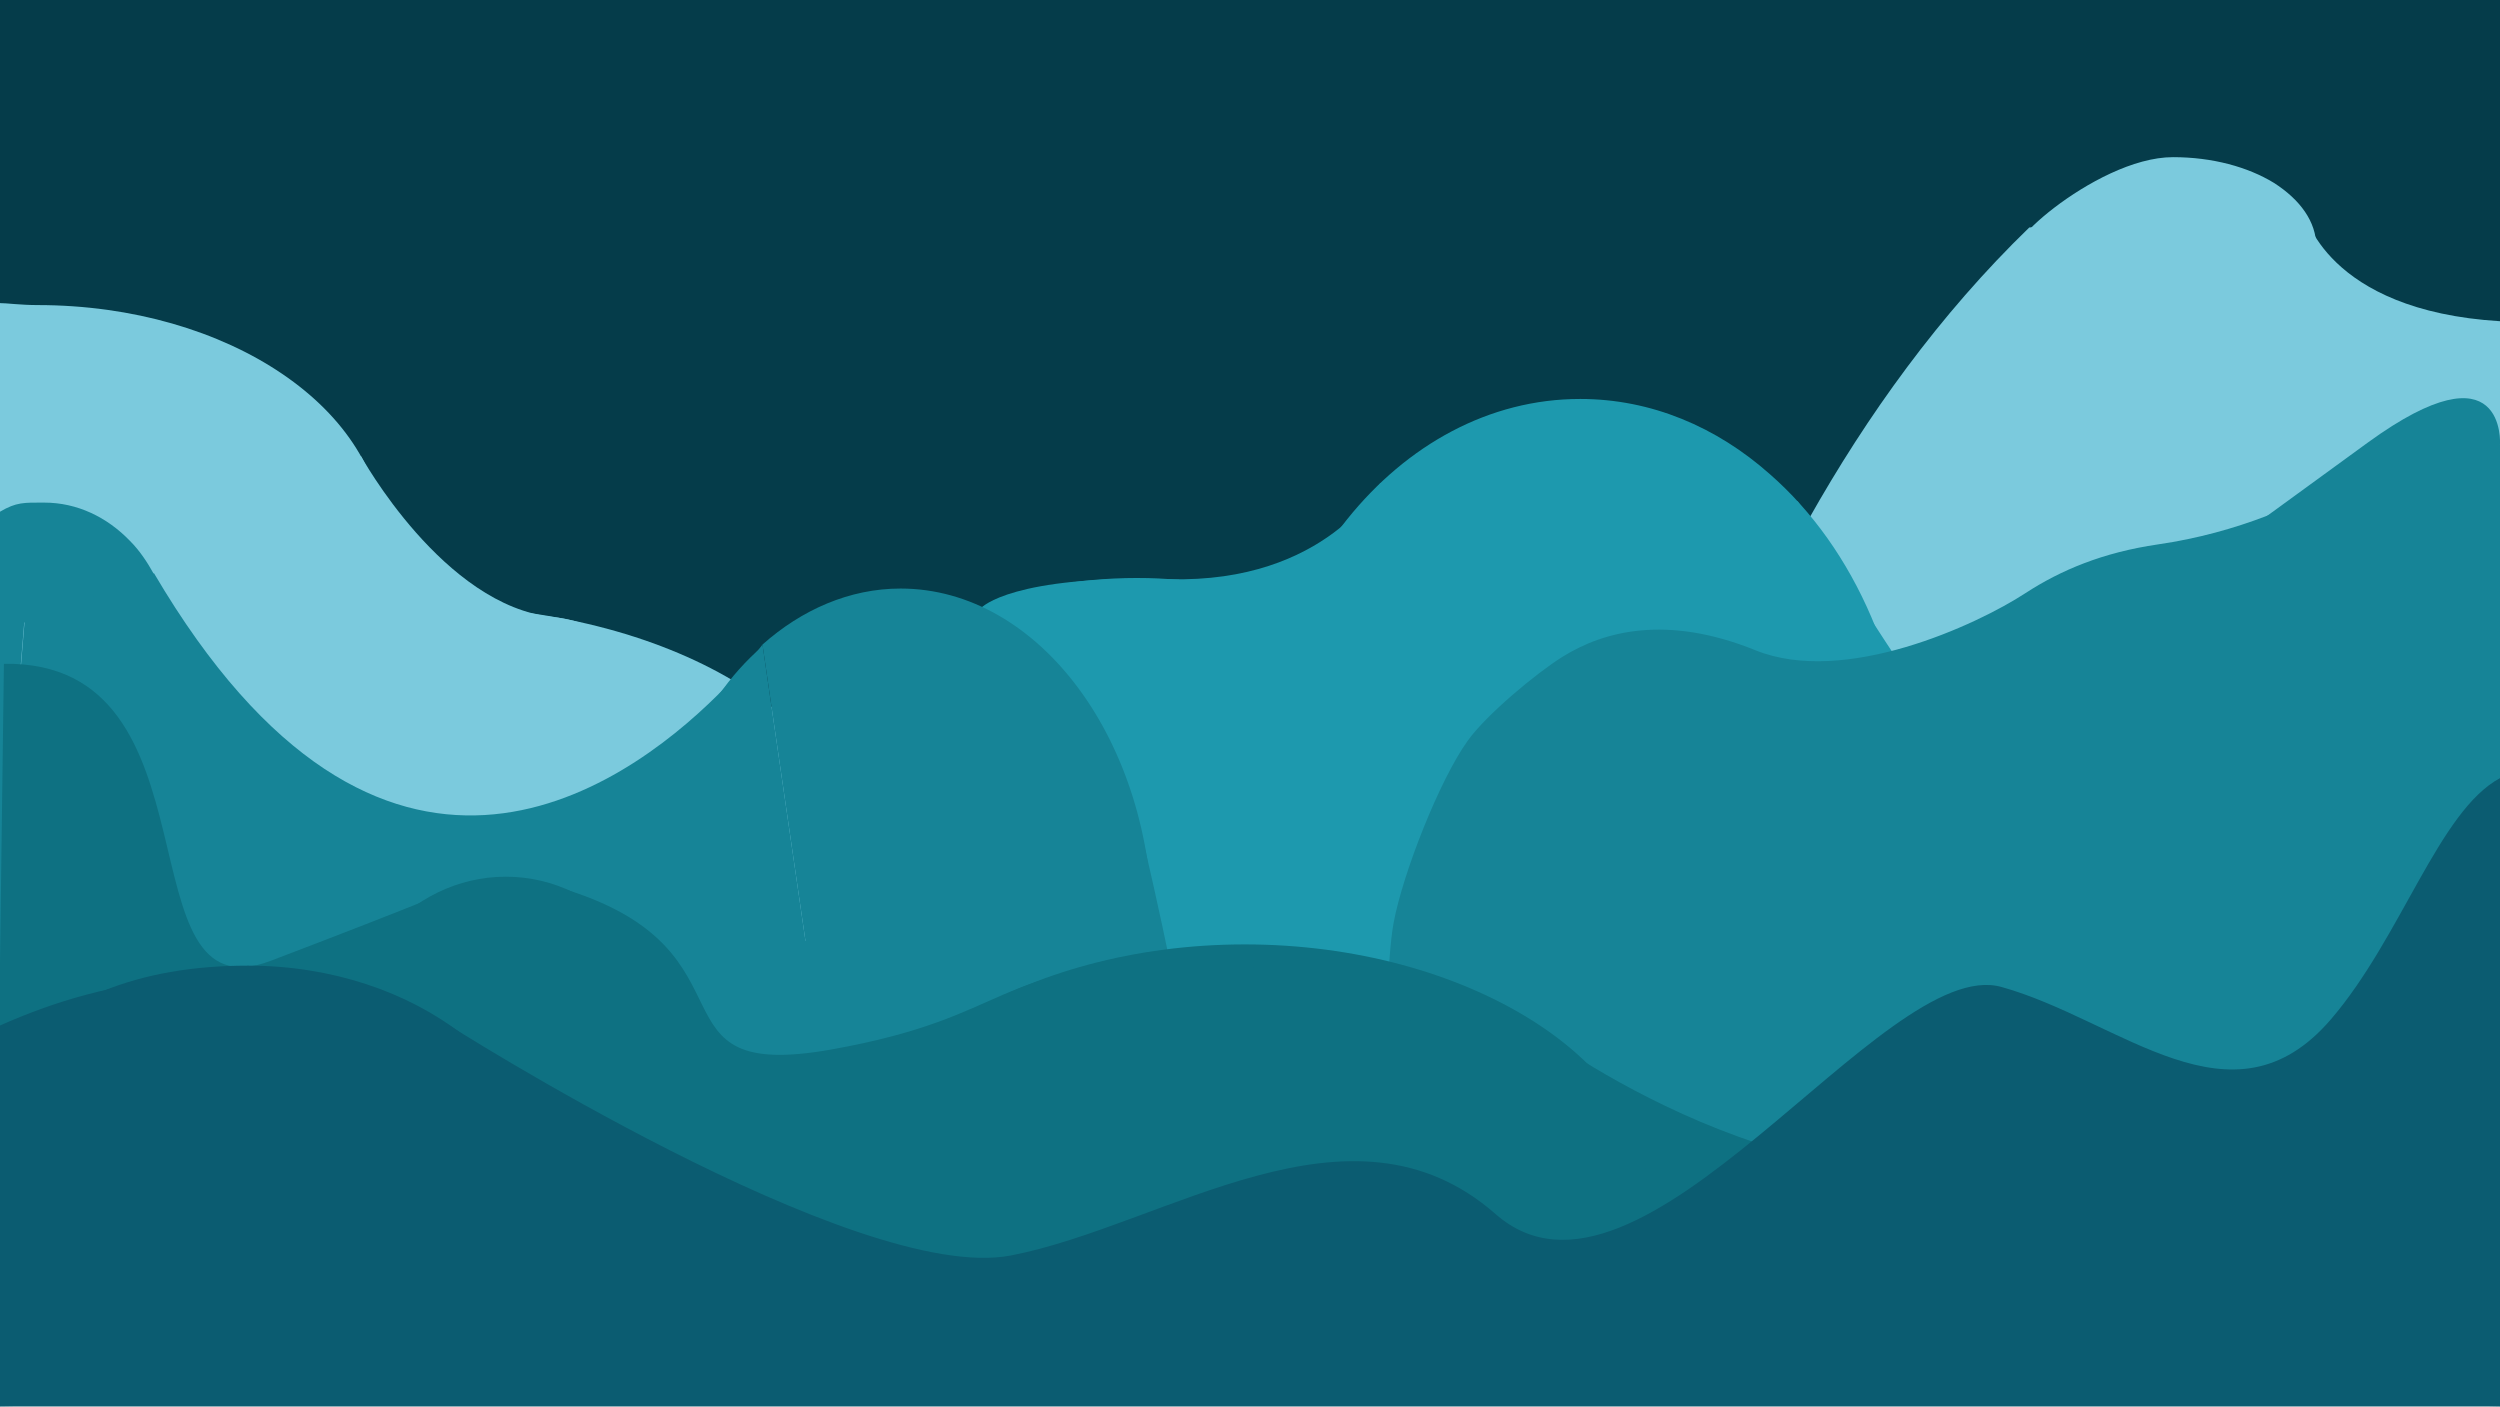
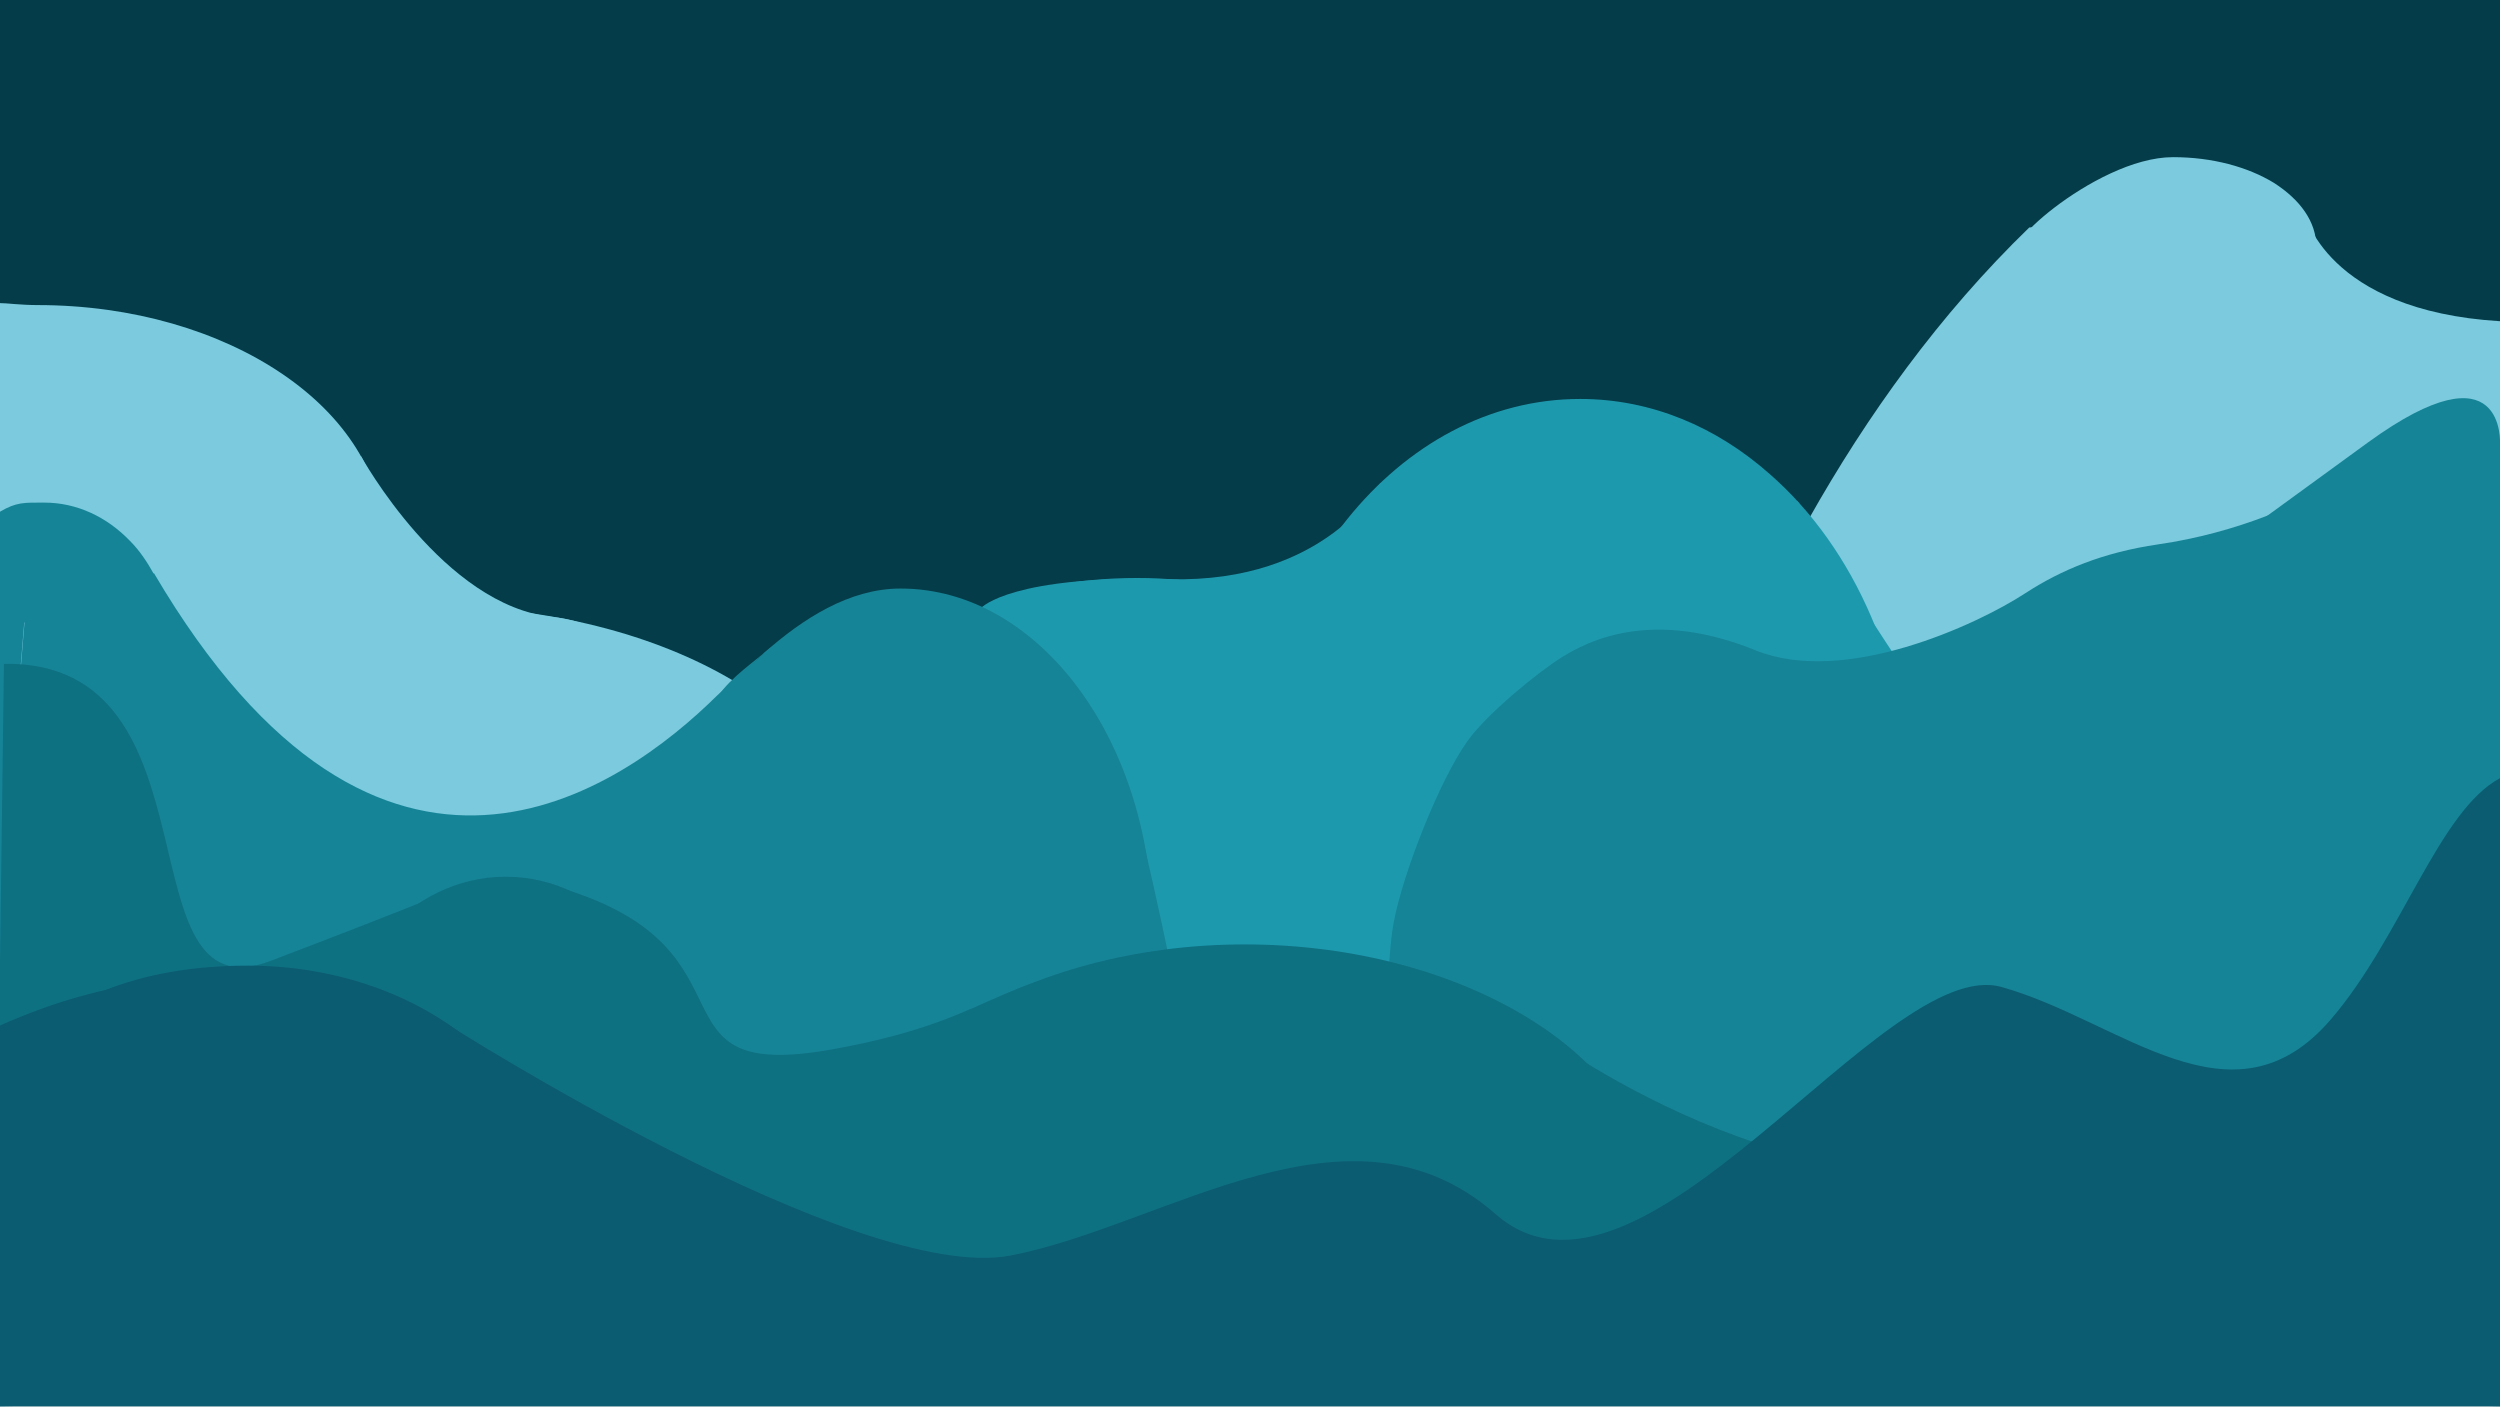
<svg xmlns="http://www.w3.org/2000/svg" version="1.1" id="Layer_1" x="0px" y="0px" viewBox="0 0 1920 1080" style="enable-background:new 0 0 1920 1080;" xml:space="preserve">
  <style type="text/css">
	.st0{fill:#2E3192;}
	.st1{fill:#053C4A;}
	.st2{fill:#6868AF;}
	.st3{fill:#DBA28F;}
	.st4{fill:#EE2A7B;}
	.st5{fill:#7BCADD;}
	.st6{fill:#1D99AE;}
	.st7{fill:#9E1F63;}
	.st8{fill:#92278F;}
	.st9{fill:#168497;}
	.st10{fill:#0E7182;}
	.st11{fill:#0B5C71;}
</style>
  <path class="st0" d="M298.5,469.3" />
  <rect class="st1" width="1920" height="1080" />
  <path class="st2" d="M638.1,766.5" />
  <path class="st2" d="M1250,1136.4" />
  <path class="st3" d="M1250,1322.4" />
  <path class="st3" d="M383.8,849.9" />
  <path class="st4" d="M1529.3,498.2" />
  <g>
    <path class="st5" d="M1778.9,189.3c0,37.7-49.2,68.6-110,68.6c-60.7,0-79.7-78.7-110-68.6c-35.8,12.1,49.2-68.6,110-68.6   c30.2,0,57.4,7.5,77.4,19.7C1766.5,153.3,1778.9,170.3,1778.9,189.3z" />
    <g>
-       <path class="st5" d="M1920,246.7c-134.2-8.2-150.2-83.5-150.2-83.5l-211.3,11.5c-276.9,268-337,710.7-337,710.7h230.7l467.8-44.9    L1920,246.7L1920,246.7z" />
+       <path class="st5" d="M1920,246.7c-134.2-8.2-150.2-83.5-150.2-83.5l-211.3,11.5c-276.9,268-337,710.7-337,710.7h230.7l467.8-44.9    V246.7L1920,246.7z" />
    </g>
  </g>
  <path class="st4" d="M1846.8,430.5" />
  <g>
    <path class="st6" d="M606.7,1072c-107.3-315-32.3-376.4-32.3-376.4L1608,708.7l32,360.6L606.7,1072z" />
    <g>
      <g>
        <g>
          <path class="st6" d="M1466.6,621.4c0,173.9-113.2,315-253,315s-253-141.2-253-315s113.2-315,253-315      c54.4,0,104.7,21.4,145.7,57.8C1424.2,420.9,1466.6,515,1466.6,621.4z" />
          <path class="st6" d="M1060,371c0,0-41.3,77.1-162,73.8c-120.7-3.3-144,21.7-144,21.7s-233,112.9-231.4,336      s726.5,108.9,726.5,108.9l110.3-444.9L1060,371z" />
        </g>
        <path class="st6" d="M1380.6,384.8c0,0,234.3,399.7,312.7,360c78.4-39.4-310,110.6-310,110.6l-339.6-271.7L1380.6,384.8z" />
      </g>
      <ellipse class="st6" cx="873" cy="522.9" rx="170.6" ry="79" />
    </g>
  </g>
  <path class="st7" d="M1570.6,658.6" />
  <path class="st8" d="M461.5,1038.6" />
  <g>
    <polygon class="st5" points="0,516 0,797 294.9,797.3  " />
    <g>
      <g>
        <ellipse class="st5" cx="331" cy="660.5" rx="328.1" ry="194.9" />
        <path class="st5" d="M277.2,350.2c0,0,63.4,115.5,147.7,123.7S567,605.1,567,605.1L90.1,765.2L47.5,491.6L277.2,350.2z" />
      </g>
      <path class="st5" d="M28.8,234.3c-12.8,0-24.6-1.6-28.8-1.5l-0.6,136.8L0,436.8l2,158c12.1,1.3,14,0.4,26.8,0.4    c146.7,0,265.8-80.8,265.8-180.5S175.5,234.3,28.8,234.3z" />
    </g>
  </g>
  <path class="st4" d="M90.1,1293.8" />
  <g>
    <g>
      <g>
        <g>
          <path class="st9" d="M1920,341.4l-62-14.4c0,0-78.1,73.4-200.7,91.1c-42.3,6.2-74.5,19.7-101.7,37.4      c-37.7,24.6-139.2,71.5-207.4,43.9c-68.3-27.6-116.5-14.7-148,4.9c-20.6,12.8-58.7,44.7-72.8,64.3      c-22,30.5-50.2,102.7-57.1,140.1c-10.5,56.5,5.3,220.1-99.8,206.4c-105-13.6-82.8,143.4-82.8,143.4L1920,1080" />
        </g>
        <path class="st9" d="M1818.6,339.8c106.6-77.4,101.4,1.6,101.4,1.6s-133,241.2-139.2,242.9c-6.2,1.6-262.8-25.6-262.8-25.6" />
      </g>
    </g>
  </g>
  <g>
    <path class="st9" d="M878,645.6c86.3,372.1,48.6,418.6,48.6,418.6L0,1080V597l455.3,173.9L878,645.6z" />
    <g>
-       <path class="st9" d="M585.6,495L585.6,495L585.6,495c-1.3,1.9-13.7,18-34.5,38.8c-74.5,73.8-258.3,203.1-432.8-93.5l0,0l-99.4,37    L7.4,616.4l173.9,102L626,816.5h6.2L585.6,495z" />
+       <path class="st9" d="M551.1,533.8c-74.5,73.8-258.3,203.1-432.8-93.5l0,0l-99.4,37L7.4,616.4l173.9,102L626,816.5h6.2l-40.4-319.2    " />
      <path class="st9" d="M118.3,441.1c-5.3-9.6-11.2-18.4-18.4-25.6C82.2,397.1,59.2,386,34,386c-15.5,0-21.3-0.5-34,7l0,0v226    c4.9,2.9,0-1,7.1-1.3l11.5-139.5L118.3,441.1z" />
-       <path class="st9" d="M691.6,452c-39.1,0-75.8,16.2-106,43l46.6,321.4H626c112.9,20.3,259.2-13.7,259.2-102.7    C885.2,569.5,798.2,452,691.6,452z" />
-       <path class="st9" d="M551.4,534.7c20.6-20.6,32.9-36.7,34.1-38.3C573.1,507.2,561.6,519.9,551.4,534.7z" />
+       <path class="st9" d="M691.6,452c-39.1,0-75,23-105.2,49.8l45.8,314.6H626c112.9,20.3,259.2-13.7,259.2-102.7    C885.2,569.5,798.2,452,691.6,452z" />
+       <path class="st9" d="M591.8,497.3c-12.4,10.8-30.2,22.6-40.4,37.4" />
    </g>
  </g>
  <path class="st10" d="M1186.8,795.6c0,0,222.5,164.8,401.2,80.2s100,94,100,94h-519l-87-16L1186.8,795.6z" />
  <g>
    <g>
      <g>
        <ellipse class="st10" cx="388.4" cy="827.5" rx="134.2" ry="154.2" />
        <path class="st10" d="M647.6,910.9c0-96,138.1-185.6,308.4-185.6s308.4,89.5,308.4,185.6" />
        <path class="st10" d="M3,509.8c170.3-2.6,88.7,272.4,204.9,228.1c116.2-44.2,154.2-60.7,154.2-60.7L447,862.5l-140,175.3l-307-45     v-254L3,509.8z" />
        <path class="st10" d="M435.3,683.4c151,47.6,59.1,148,202.7,122.7c143.7-25.6,120.1-65,269-66.3s221.9,78.7,221.9,78.7     l-21.9,219.3c0,0-644.7-1.3-674,0c-29.2,1.3-378,0-378,0l64.5-87.4L429,683.3L435.3,683.4L435.3,683.4z" />
      </g>
    </g>
  </g>
  <path class="st0" d="M298.5,3231.7" />
  <g>
    <g>
      <path class="st11" d="M190.5,741.6c-84.3,0-149.5,26.1-190.5,78l29,124c41,51.9,65.7,26,150,26c128.6,0,244.5,52.2,244.5-47.5    S319.1,741.6,190.5,741.6z" />
      <path class="st11" d="M1920,597.6c-46.9,25.2-75.8,122.3-129.9,185.3c-75.8,88.2-161.6,0.6-252.9-24.9    c-91.1-25.5-277.1,272.2-388.6,174.4s-253.5,8.8-372.2,31.8S342.3,785.8,342.3,785.8c-148.9-59-262.2-34-342.3,1.8V1080h1920    V597.6L1920,597.6z" />
    </g>
  </g>
  <path class="st2" d="M638.1,3528.9" />
  <path class="st2" d="M1250,3898.8" />
  <path class="st3" d="M1250,4084.4" />
  <path class="st3" d="M383.8,3612.3" />
  <path class="st4" d="M1529.3,3260.6" />
  <path class="st4" d="M1846.8,3192.9" />
  <path class="st7" d="M1570.6,3420.7" />
  <path class="st8" d="M461.5,3800.9" />
  <path class="st4" d="M90.1,4056.2" />
+   <path class="st9" d="M585.6,495.2" />
+   <path class="st9" d="M585.6,495.2" />
</svg>
